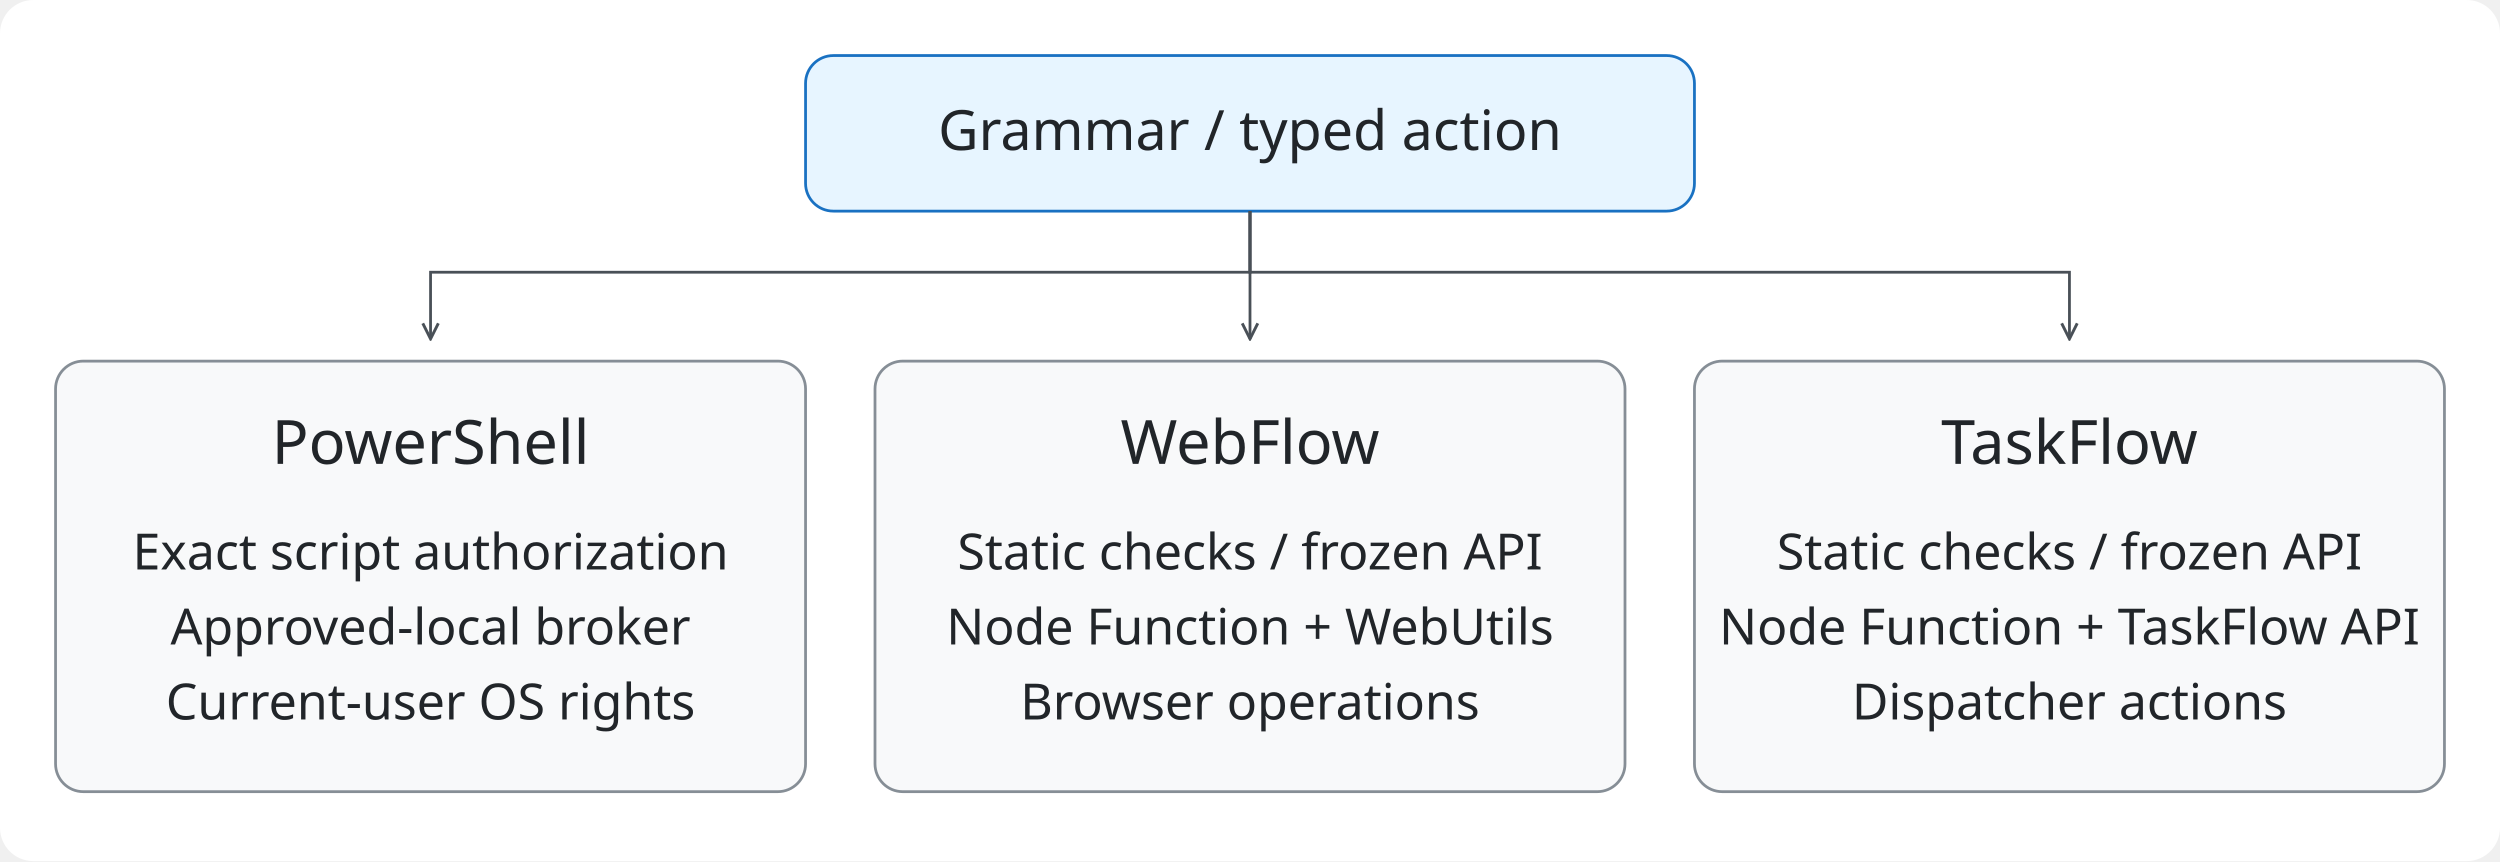
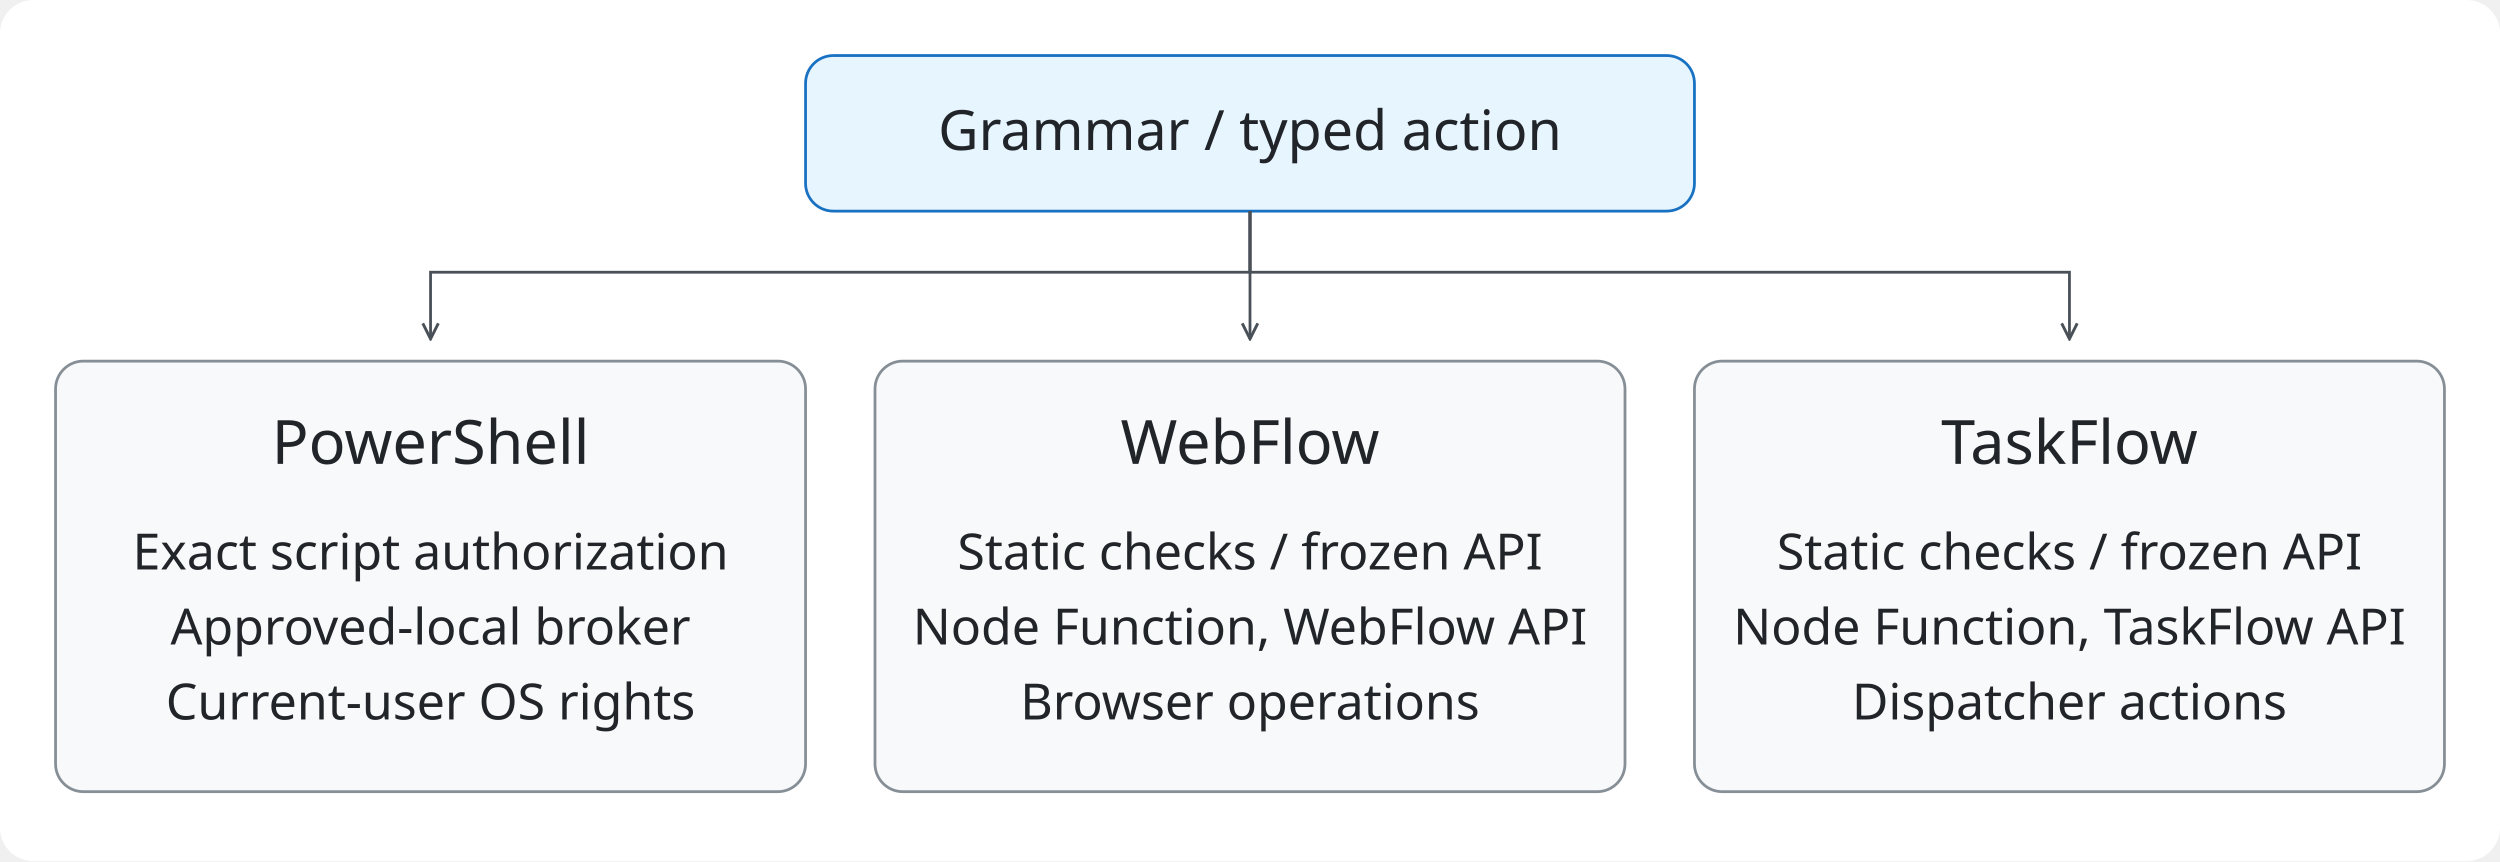
<svg xmlns="http://www.w3.org/2000/svg" viewBox="0 0 900 310" role="img" aria-labelledby="title desc">
  <defs>
    <marker id="arrow" viewBox="0 0 10 10" refX="9" refY="5" markerWidth="7" markerHeight="7" orient="auto">
      <path d="M1 1 L9 5 L1 9" fill="none" stroke="#495057" stroke-width="1.5" />
    </marker>
  </defs>
  <rect width="900" height="310" rx="12" fill="#fff" />
  <g font-family="Segoe UI, sans-serif" text-anchor="middle" fill="#212529">
    <rect x="290" y="20" width="320" height="56" rx="10" fill="#e7f5ff" stroke="#1971c2" />
    <text x="450" y="54" font-size="20">Grammar / typed action</text>
    <g stroke="#495057" fill="none" marker-end="url(#arrow)">
      <path d="M450 76 V98 H155 V122" />
      <path d="M450 76 V122" />
      <path d="M450 76 V98 H745 V122" />
    </g>
    <g fill="#f8f9fa" stroke="#868e96">
      <rect x="20" y="130" width="270" height="155" rx="10" />
      <rect x="315" y="130" width="270" height="155" rx="10" />
      <rect x="610" y="130" width="270" height="155" rx="10" />
    </g>
    <g font-size="22">
      <text x="155" y="167">PowerShell</text>
      <text x="450" y="167">WebFlow</text>
      <text x="745" y="167">TaskFlow</text>
    </g>
    <g font-size="18">
      <text x="155" y="205">Exact script authorization</text>
      <text x="155" y="232">Approved-local broker</text>
      <text x="155" y="259">Current-user OS rights</text>
      <text x="450" y="205">Static checks / frozen API</text>
-       <text x="450" y="232">Node Function + WebUtils</text>
+       <text x="450" y="232">Node Function, WebFlow API</text>
      <text x="450" y="259">Browser operations</text>
      <text x="745" y="205">Static checks / frozen API</text>
-       <text x="745" y="232">Node Function + TaskFlow API</text>
+       <text x="745" y="232">Node Function, TaskFlow API</text>
      <text x="745" y="259">Dispatcher actions</text>
    </g>
  </g>
</svg>
